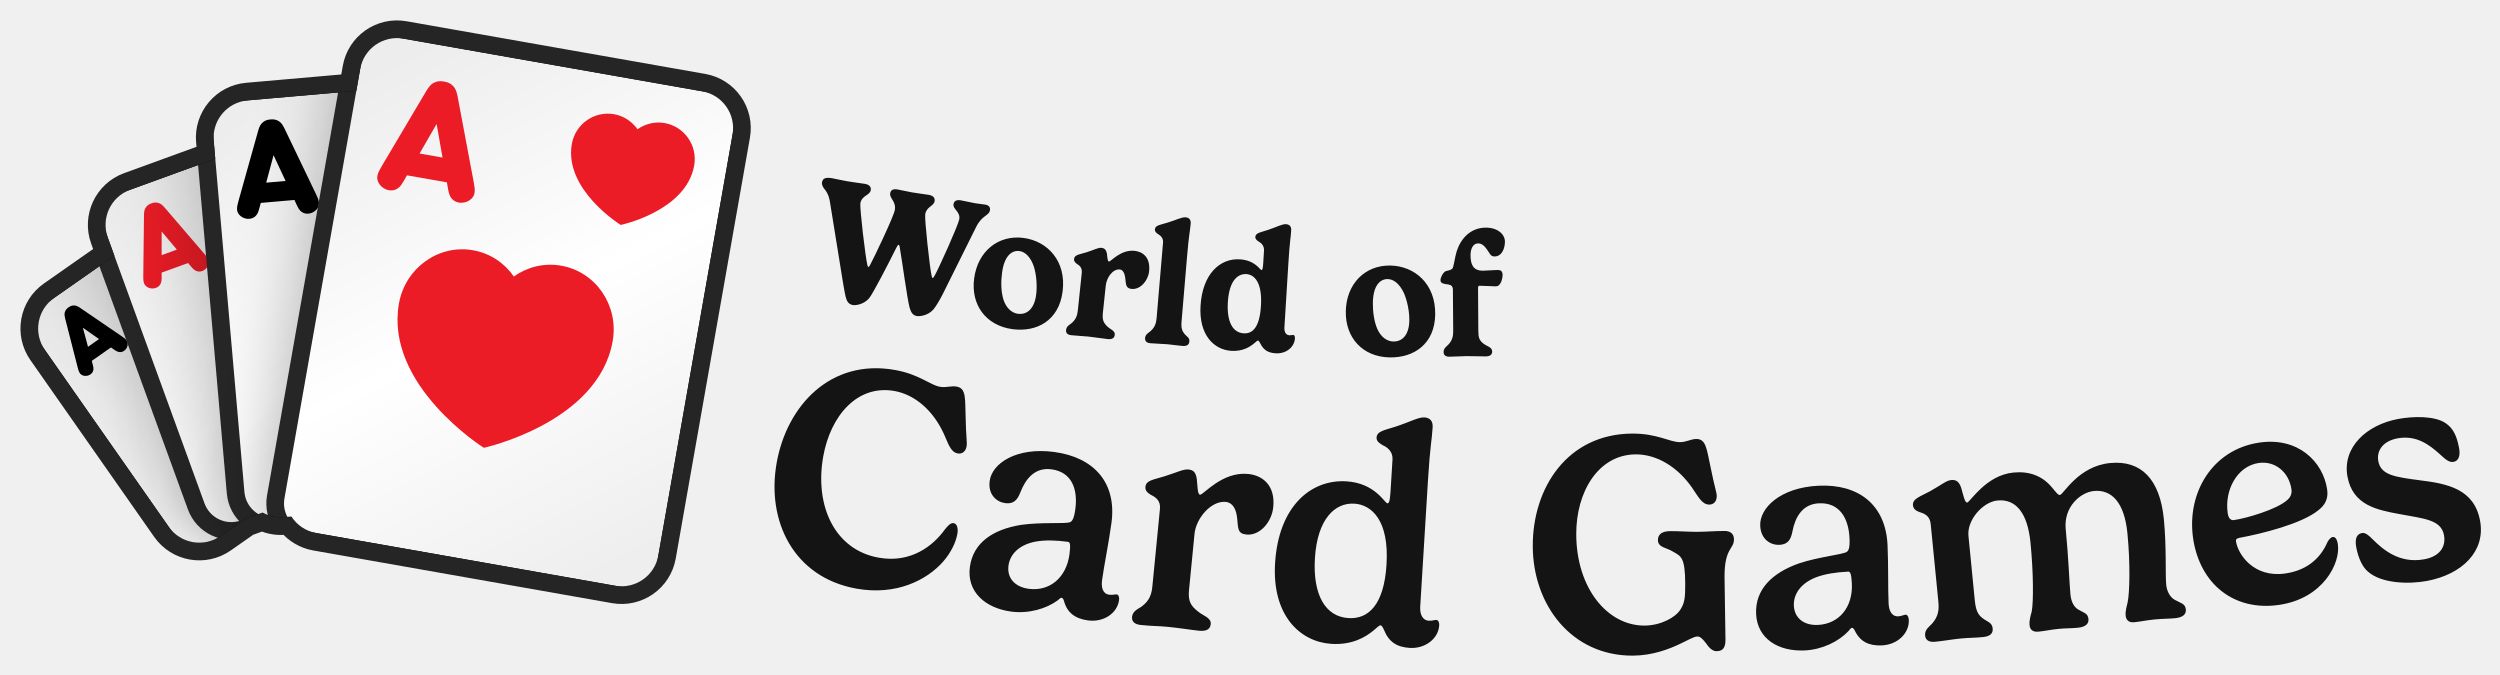
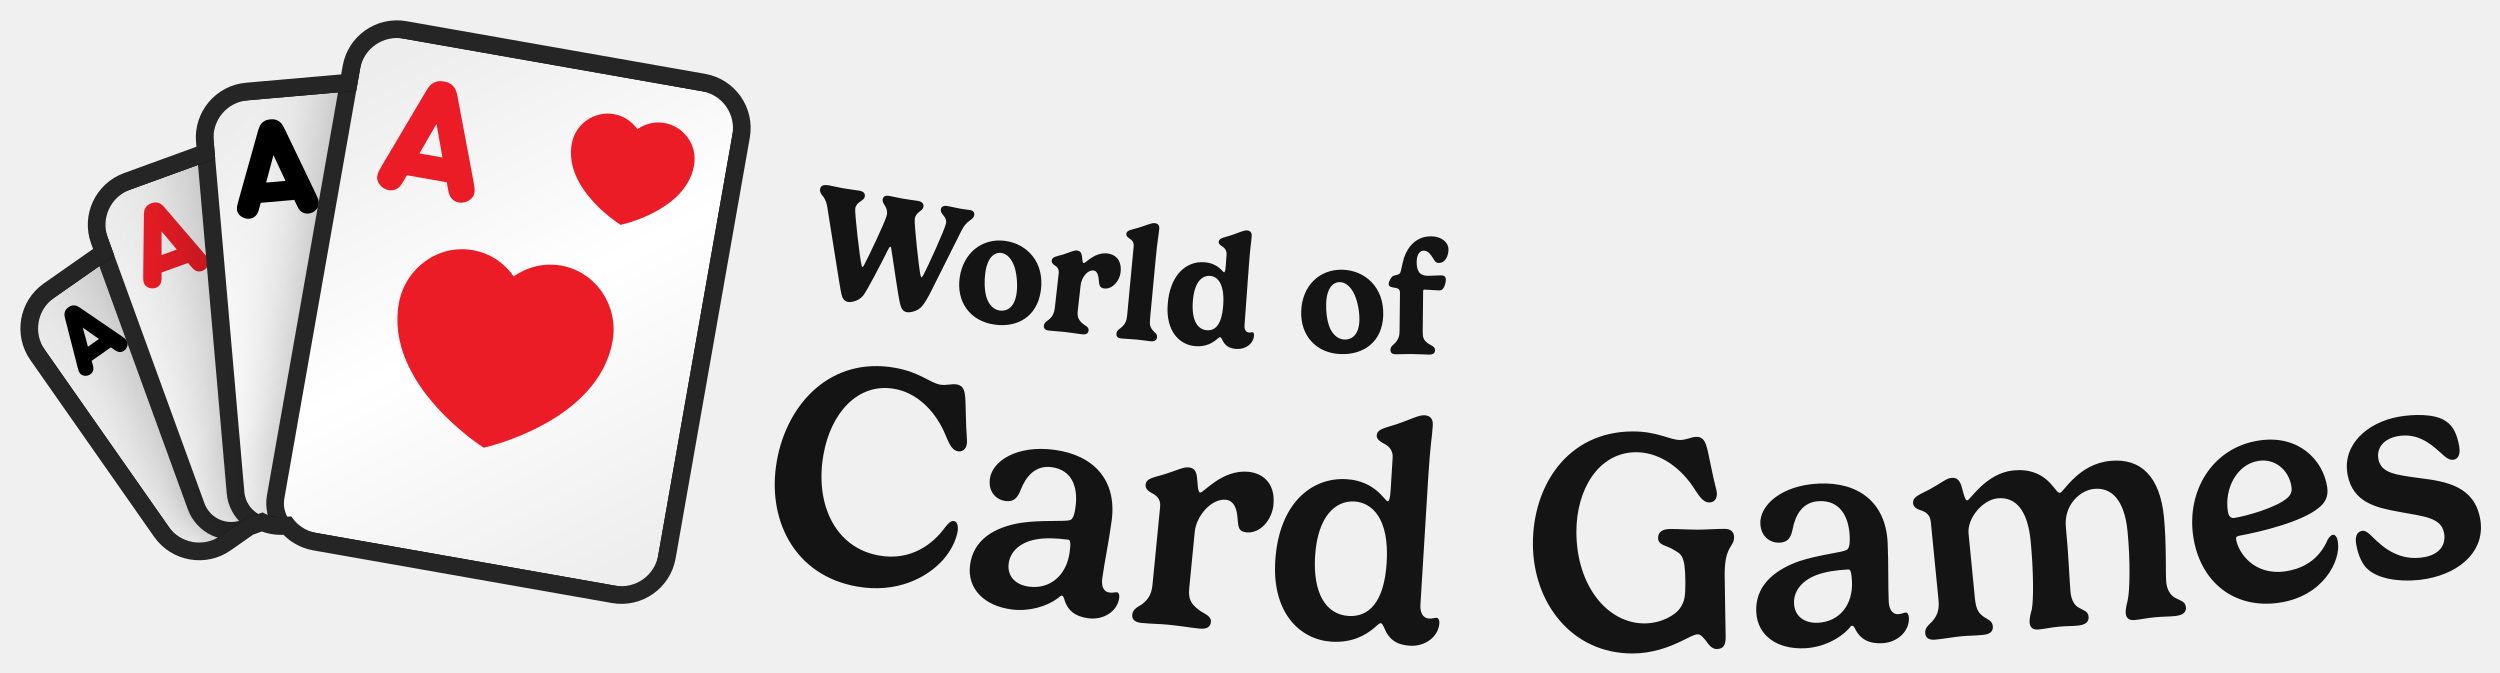
- <svg xmlns="http://www.w3.org/2000/svg" xmlns:xlink="http://www.w3.org/1999/xlink" viewBox="-3.26 -3.26 426.68 115.16" width="426.68" height="115.16">
+ <svg xmlns="http://www.w3.org/2000/svg" xmlns:xlink="http://www.w3.org/1999/xlink" viewBox="-3.25 -3.25 426.72 114.79" width="426.72" height="114.79">
  <defs>
    <rect id="path-1" x="0" y="0" width="5464" height="1280" />
    <rect id="path-3" x="0" y="0" width="1279.966" height="1280" />
    <path d="M654.667,7.381 L1041.451,230.691 C1067.755,245.877 1076.767,279.512 1061.581,305.816 L747.051,850.597 C731.865,876.902 698.23,885.914 671.926,870.727 L285.142,647.418 C271.344,639.451 262.304,626.408 259.019,612.01 L248.673,609.238 C237.588,606.268 228.207,600.115 221.247,592.027 L200.473,592.025 C198.498,592.025 196.547,591.921 194.626,591.718 L151.468,603.281 C122.13,611.142 91.974,593.731 84.112,564.393 L1.886,257.522 C-5.975,228.183 11.436,198.027 40.774,190.166 L145.477,162.11 L145.477,133.795 C145.477,103.422 170.1,78.799 200.473,78.799 L333.867,78.799 L340.716,53.24 C348.577,23.901 378.734,6.491 408.072,14.352 L563.147,55.903 L579.542,27.511 C594.728,1.207 628.363,-7.806 654.667,7.381 Z" id="path-5" />
    <filter x="-59.0%" y="-44.4%" width="218.0%" height="188.8%" filterUnits="objectBoundingBox" id="filter-7">
      <feOffset dx="0" dy="0" in="SourceAlpha" result="shadowOffsetOuter1" />
      <feGaussianBlur stdDeviation="64" in="shadowOffsetOuter1" result="shadowBlurOuter1" />
      <feColorMatrix values="0 0 0 0 0   0 0 0 0 0   0 0 0 0 0  0 0 0 0.32 0" type="matrix" in="shadowBlurOuter1" result="shadowMatrixOuter1" />
      <feMerge>
        <feMergeNode in="shadowMatrixOuter1" />
        <feMergeNode in="SourceGraphic" />
      </feMerge>
    </filter>
    <linearGradient x1="21.639%" y1="0%" x2="78.361%" y2="100%" id="linearGradient-8">
      <stop stop-color="#EDEDED" offset="0%" />
      <stop stop-color="#FFFFFF" offset="50.295%" />
      <stop stop-color="#EEEEEE" offset="100%" />
    </linearGradient>
    <filter x="-49.2%" y="-37.0%" width="198.3%" height="174.0%" filterUnits="objectBoundingBox" id="filter-9">
      <feOffset dx="0" dy="0" in="SourceAlpha" result="shadowOffsetOuter1" />
      <feGaussianBlur stdDeviation="64" in="shadowOffsetOuter1" result="shadowBlurOuter1" />
      <feColorMatrix values="0 0 0 0 0   0 0 0 0 0   0 0 0 0 0  0 0 0 0.32 0" type="matrix" in="shadowBlurOuter1" result="shadowMatrixOuter1" />
      <feMerge>
        <feMergeNode in="shadowMatrixOuter1" />
        <feMergeNode in="SourceGraphic" />
      </feMerge>
    </filter>
    <linearGradient x1="21.639%" y1="0%" x2="78.361%" y2="100%" id="linearGradient-10">
      <stop stop-color="#EDEDED" offset="0%" />
      <stop stop-color="#FFFFFF" offset="50.295%" />
      <stop stop-color="#EEEEEE" offset="100%" />
    </linearGradient>
    <filter x="-41.0%" y="-30.9%" width="181.9%" height="161.7%" filterUnits="objectBoundingBox" id="filter-11">
      <feOffset dx="0" dy="0" in="SourceAlpha" result="shadowOffsetOuter1" />
      <feGaussianBlur stdDeviation="64" in="shadowOffsetOuter1" result="shadowBlurOuter1" />
      <feColorMatrix values="0 0 0 0 0   0 0 0 0 0   0 0 0 0 0  0 0 0 0.32 0" type="matrix" in="shadowBlurOuter1" result="shadowMatrixOuter1" />
      <feMerge>
        <feMergeNode in="shadowMatrixOuter1" />
        <feMergeNode in="SourceGraphic" />
      </feMerge>
    </filter>
    <linearGradient x1="21.639%" y1="0%" x2="78.361%" y2="100%" id="linearGradient-12">
      <stop stop-color="#EDEDED" offset="0%" />
      <stop stop-color="#FFFFFF" offset="50.295%" />
      <stop stop-color="#EEEEEE" offset="100%" />
    </linearGradient>
    <filter x="-34.1%" y="-25.7%" width="168.3%" height="151.4%" filterUnits="objectBoundingBox" id="filter-13">
      <feOffset dx="0" dy="0" in="SourceAlpha" result="shadowOffsetOuter1" />
      <feGaussianBlur stdDeviation="64" in="shadowOffsetOuter1" result="shadowBlurOuter1" />
      <feColorMatrix values="0 0 0 0 0   0 0 0 0 0   0 0 0 0 0  0 0 0 0.32 0" type="matrix" in="shadowBlurOuter1" result="shadowMatrixOuter1" />
      <feMerge>
        <feMergeNode in="shadowMatrixOuter1" />
        <feMergeNode in="SourceGraphic" />
      </feMerge>
    </filter>
    <linearGradient x1="21.639%" y1="0%" x2="78.361%" y2="100%" id="linearGradient-14">
      <stop stop-color="#EDEDED" offset="0%" />
      <stop stop-color="#FFFFFF" offset="50.295%" />
      <stop stop-color="#EEEEEE" offset="100%" />
    </linearGradient>
  </defs>
  <g transform="translate(-11.594,-23.478) scale(0.11594)">
    <mask id="mask-4" fill="white">
      <use xlink:href="#path-3" />
    </mask>
    <g id="Mask" />
    <g id="Group" stroke-width="1" fill-rule="evenodd" mask="url(#mask-4)">
      <g transform="translate(700.504, 678.0126) rotate(-20) translate(-700.504, -678.0126)translate(166.0272, 238.9585)">
        <g transform="translate(-0, -0)">
          <mask id="mask-6" fill="white">
            <use xlink:href="#path-5" />
          </mask>
          <path stroke="#252525" stroke-width="26" d="M661.167,-3.877 L1047.951,219.432 C1080.473,238.209 1091.616,279.794 1072.839,312.316 L758.31,857.097 C739.533,889.619 697.948,900.762 665.426,881.986 L278.642,658.676 C264.448,650.481 253.966,637.684 248.632,622.685 L245.308,621.795 C234.009,618.767 223.884,612.979 215.705,605.026 L200.473,605.025 C198.91,605.025 197.353,604.972 195.803,604.861 L154.833,615.838 C118.559,625.557 81.275,604.031 71.555,567.758 L-10.671,260.886 C-20.39,224.613 1.136,187.328 37.41,177.609 L132.477,152.135 L132.477,133.795 C132.477,96.242 162.92,65.799 200.473,65.799 L323.892,65.799 L328.159,49.875 C337.879,13.602 375.163,-7.925 411.436,1.795 L556.877,40.764 L568.283,21.011 C587.06,-11.511 628.645,-22.654 661.167,-3.877 Z" />
          <g mask="url(#mask-6)">
            <g transform="translate(-12.346, -20.1207)">
              <g id="small_spade_1" filter="url(#filter-7)" transform="translate(210.9129, 389.3938) rotate(-15) translate(-210.9129, -389.3938)translate(49.8576, 175.5497)">
                <rect id="Background" stroke="#252525" stroke-width="26" fill="url(#linearGradient-8)" x="-13" y="-13" width="348.11" height="453.688" rx="54.996" />
                <path d="M243.897,27.593 C243.897,27.593 294.439,46.921 294.501,83.212 C294.501,98.995 281.209,111.813 264.79,111.831 C259.556,111.836 254.629,110.478 250.35,108.157 L256.538,128.766 L231.229,128.766 L237.404,108.197 C233.153,110.517 228.26,111.881 223.047,111.892 C206.62,111.901 193.284,99.118 193.266,83.326 C193.205,47.045 243.897,27.593 243.897,27.593 Z" id="Spade-small" fill="#000000" />
                <path d="M24.778,103.856 L51.007,34.253 C52.733,29.769 54.044,27.838 56.046,26.251 C58.462,24.32 61.015,23.561 64.605,23.561 C68.194,23.561 70.748,24.32 73.164,26.251 C75.165,27.838 76.477,29.769 78.202,34.253 L104.431,103.856 C106.709,109.926 108.228,114.686 103.603,119.308 C101.463,121.446 98.219,122.895 94.906,122.895 C92.214,122.895 89.798,121.998 88.073,120.412 C86.002,118.549 85.105,116.687 83.31,111.72 L81.861,107.719 L47.349,107.719 L45.899,111.72 C44.105,116.687 43.207,118.549 41.137,120.412 C39.411,121.998 36.995,122.895 34.303,122.895 C30.99,122.895 27.746,121.446 25.606,119.308 C20.982,114.686 22.5,109.926 24.778,103.856 Z M74.544,87.576 L64.605,60.259 L54.665,87.576 L74.544,87.576 Z" id="A" fill="#000000" />
              </g>
              <g id="small_diamond_1" filter="url(#filter-9)" transform="translate(351.0898, 355.5329) rotate(-360) translate(-351.0898, -355.5329)translate(157.8235, 98.9199)">
                <rect id="Background" stroke="#252525" stroke-width="26" fill="url(#linearGradient-10)" x="-13" y="-13" width="412.533" height="539.226" rx="54.996" />
                <polygon id="Diamond-small" fill="#EB1B28" points="300.954 22.074 353.401 93.826 300.954 165.557 248.485 93.826" />
                <path d="M29.802,125.878 L61.277,42.355 C63.348,36.974 64.921,34.657 67.323,32.753 C70.222,30.435 73.287,29.524 77.594,29.524 C81.901,29.524 84.966,30.435 87.865,32.753 C90.267,34.657 91.841,36.974 93.911,42.355 L125.386,125.878 C128.119,133.163 129.942,138.875 124.392,144.421 C121.824,146.987 117.932,148.725 113.956,148.725 C110.725,148.725 107.826,147.649 105.756,145.745 C103.271,143.51 102.194,141.275 100.041,135.315 L98.301,130.514 L56.887,130.514 L55.148,135.315 C52.994,141.275 51.917,143.51 49.432,145.745 C47.362,147.649 44.463,148.725 41.232,148.725 C37.257,148.725 33.364,146.987 30.796,144.421 C25.247,138.875 27.069,133.163 29.802,125.878 Z M89.521,106.343 L77.594,73.562 L65.667,106.343 L89.521,106.343 Z" id="A" fill="#EB1B28" />
              </g>
              <g id="small_clover_1" filter="url(#filter-11)" transform="translate(511.6136, 377.7066) rotate(-345) translate(-511.6136, -377.7066)translate(279.6941, 69.771)">
                <rect id="Background" stroke="#252525" stroke-width="26" fill="url(#linearGradient-12)" x="-13" y="-13" width="489.839" height="641.871" rx="54.996" />
                <path d="M347.866,39.734 C367.599,39.734 383.595,55.536 383.595,75.06 C383.595,84.425 379.905,92.946 373.883,99.274 C378.307,97.333 383.203,96.253 388.353,96.253 C408.072,96.253 424.081,112.082 424.081,131.58 C424.081,151.104 408.072,166.919 388.353,166.919 C372.39,166.919 358.858,156.556 354.282,142.251 C354.334,142.684 354.408,143.092 354.506,143.474 C358.945,160.826 367.798,185.424 367.798,185.424 L328,185.424 C328,185.424 336.827,160.734 341.253,143.474 C341.354,143.079 341.428,142.656 341.479,142.206 C336.916,156.534 323.372,166.919 307.393,166.919 C287.646,166.919 271.677,151.104 271.677,131.58 C271.677,112.082 287.646,96.253 307.393,96.253 C312.539,96.253 317.432,97.331 321.855,99.271 C315.837,92.944 312.15,84.424 312.15,75.06 C312.15,55.536 328.133,39.734 347.866,39.734 Z" id="Clover-small" fill="#000000" />
                <path d="M28.576,146.475 L66.345,46.247 C68.83,39.79 70.719,37.009 73.601,34.724 C77.08,31.943 80.758,30.85 85.926,30.85 C91.095,30.85 94.772,31.943 98.251,34.724 C101.133,37.009 103.022,39.79 105.507,46.247 L143.276,146.475 C146.556,155.216 148.743,162.07 142.084,168.726 C139.003,171.805 134.331,173.891 129.56,173.891 C125.684,173.891 122.205,172.6 119.72,170.315 C116.738,167.633 115.446,164.951 112.862,157.799 L110.775,152.038 L61.078,152.038 L58.99,157.799 C56.406,164.951 55.114,167.633 52.132,170.315 C49.647,172.6 46.168,173.891 42.292,173.891 C37.521,173.891 32.85,171.805 29.768,168.726 C23.109,162.07 25.296,155.216 28.576,146.475 Z M100.239,123.032 L85.926,83.696 L71.613,123.032 L100.239,123.032 Z" id="A" fill="#000000" />
              </g>
              <g id="small_heart_1" filter="url(#filter-13)" transform="translate(675.6425, 459.1748) rotate(-330) translate(-675.6425, -459.1748)translate(397.3371, 89.6494)">
                <rect id="Background" stroke="#252525" stroke-width="26" fill="url(#linearGradient-14)" x="-13" y="-13" width="582.611" height="765.051" rx="54.996" />
                <path d="M341.635,288.824 C315.976,288.845 292.736,299.456 275.815,316.611 C258.851,299.507 235.579,288.948 209.909,288.989 C158.08,289.041 116.117,332.207 116.16,385.365 C116.309,507.485 276.113,572.616 276.113,572.616 C276.113,572.616 435.789,507.092 435.619,384.932 C435.544,331.774 393.497,288.752 341.635,288.824" id="Heart-big" fill="#EB1B28" />
                <path d="M417.458,71.521 C407.751,61.933 394.392,55.711 379.689,55.711 C350.027,55.745 325.983,79.908 326.015,109.677 C326.095,178.084 417.593,214.563 417.593,214.563 C417.593,214.563 508.981,177.883 508.901,109.459 C508.854,79.674 484.777,55.594 455.084,55.627 C440.412,55.627 427.165,61.899 417.458,71.521 Z" id="Heart-small" fill="#EB1B28" />
                <path d="M56.059,190.564 L101.383,70.289 C104.365,62.541 106.631,59.203 110.09,56.462 C114.264,53.124 118.677,51.813 124.88,51.813 C131.082,51.813 135.495,53.124 139.67,56.462 C143.129,59.203 145.395,62.541 148.377,70.289 L193.701,190.564 C197.637,201.054 200.261,209.278 192.269,217.265 C188.572,220.96 182.966,223.464 177.241,223.464 C172.589,223.464 168.415,221.914 165.433,219.172 C161.855,215.954 160.304,212.735 157.203,204.153 L154.698,197.239 L95.061,197.239 L92.556,204.153 C89.455,212.735 87.905,215.954 84.327,219.172 C81.345,221.914 77.17,223.464 72.518,223.464 C66.793,223.464 61.187,220.96 57.49,217.265 C49.499,209.278 52.123,201.054 56.059,190.564 Z M142.055,162.432 L124.88,115.228 L107.704,162.432 L142.055,162.432 Z" id="A" fill="#EB1B28" />
              </g>
            </g>
          </g>
        </g>
      </g>
    </g>
  </g>
-   <path fill="#141414" d="M149.67 39.12C149.85 38.73 150.01 38.5 150.12 38.52C150.19 38.53 150.27 38.67 150.3 38.94C150.7 41.2 151.59 47.84 151.98 49.23C152.21 50.04 152.51 50.56 153.23 50.68C153.67 50.76 155.11 50.63 156.05 49.55C156.54 48.97 157.29 47.67 157.83 46.56L163.31 35.54C164.34 33.41 165.53 33.62 165.7 32.62C165.78 32.12 165.51 31.77 164.94 31.67C164.36 31.57 163.77 31.53 163.19 31.43C162.54 31.32 161.3 31.03 160.73 30.93C159.89 30.79 159.56 31.11 159.48 31.58C159.33 32.47 160.68 32.84 160.46 34.16C160.28 35.19 156.99 42.48 156.28 43.74C156.11 44.03 155.99 44.2 155.91 44.19C155.85 44.18 155.8 44.05 155.74 43.8C155.43 42.51 154.51 34.1 154.65 33.31C154.87 31.99 156.1 31.95 156.25 31.08C156.35 30.48 155.97 30.12 155.23 29.99C154.47 29.86 153.55 29.78 152.38 29.57C151.73 29.46 150.49 29.17 149.9 29.07C149.08 28.93 148.75 29.25 148.67 29.72C148.52 30.62 149.72 31.08 149.46 32.59C149.27 33.7 145.88 40.79 145.27 41.91C145.17 42.1 145.03 42.32 144.94 42.31C144.88 42.3 144.82 42.15 144.78 41.99C144.44 40.65 143.45 32.19 143.58 31.43C143.82 30.08 145.2 30.1 145.35 29.21C145.45 28.67 145.14 28.25 144.36 28.12C143.59 27.99 142.52 27.88 141.31 27.67C140.07 27.46 139.47 27.28 138.77 27.16C137.71 26.98 137.16 27.12 137.03 27.87C136.95 28.34 137.28 28.8 137.53 29.1C138.1 29.82 138.29 30.55 138.39 31.21L140.64 45.13C140.8 46.13 141.03 47.23 141.06 47.35C141.25 48.16 141.58 48.68 142.3 48.8C142.73 48.88 144.12 48.74 145.06 47.66C145.7 46.92 148.37 41.73 149.67 39.12ZM170.74 39.59C171.74 39.73 172.65 40.63 173.2 42.26C173.63 43.65 173.78 45.56 173.58 47.06C173.24 49.66 171.84 50.47 170.49 50.3C169.44 50.16 168.48 49.35 168 47.88C167.56 46.46 167.57 44.68 167.76 43.31C168.14 40.37 169.45 39.42 170.74 39.59ZM163 44.26C162.41 48.7 164.94 52.3 169.55 52.92C173.69 53.46 177.44 51.47 178.09 46.54C178.79 41.31 175.52 37.89 171.44 37.35C167.15 36.78 163.62 39.59 163 44.26ZM187.86 42.73C188.38 42.79 188.71 43.35 188.8 44.3C188.92 45.34 188.9 45.95 189.87 46.05C191.33 46.21 192.69 44.68 192.86 43.05C193.11 40.7 191.82 39.7 190.38 39.55C188 39.3 186.34 41.41 186.01 41.37C185.76 41.35 185.74 40.73 185.68 40.14C185.55 39.37 185.27 39.1 184.72 39.04C184.2 38.99 183.77 39.27 182.24 39.78C181.06 40.15 180.13 40.19 180.05 40.94C180.01 41.34 180.26 41.56 180.55 41.79C180.97 42.03 181.46 42.44 181.37 43.29L180.7 49.68C180.62 50.43 180.45 51.19 179.65 51.88C179.34 52.14 178.76 52.4 178.69 53.04C178.64 53.48 178.84 53.88 179.57 53.95C180.82 54.08 181.45 54.08 182.46 54.18C183.92 54.34 184.92 54.52 185.77 54.61C186.65 54.7 186.95 54.37 187 53.87C187.07 53.19 186.25 52.95 185.8 52.53C185.04 51.82 184.85 51.31 184.97 50.14L185.46 45.5C185.61 44.07 186.68 42.61 187.86 42.73ZM199.96 34.89C200.01 34.21 199.67 33.88 199.09 33.83C198.44 33.77 197.52 34.28 196.02 34.73C194.84 35.11 193.91 35.16 193.85 35.87C193.81 36.27 194.09 36.49 194.39 36.7C194.81 36.94 195.3 37.37 195.24 38.11L194.14 51.02C194.07 51.78 193.92 52.54 193.11 53.25C192.82 53.51 192.23 53.78 192.17 54.42C192.14 54.87 192.34 55.26 193.07 55.32C194.13 55.41 194.98 55.41 195.96 55.49C196.73 55.56 197.75 55.72 198.52 55.78C199.38 55.86 199.69 55.52 199.73 55.02C199.79 54.35 199.29 54.21 198.9 53.73C198.5 53.23 198.3 52.77 198.4 51.6L199.34 40.49C199.67 36.62 199.82 36.46 199.96 34.89ZM209 53.63C207.16 53.52 206.09 51.71 206.3 48.3C206.52 44.74 207.91 43.43 209.47 43.52C210.82 43.61 212.2 44.93 211.95 48.92C211.73 52.64 210.5 53.73 209 53.63ZM214.49 57.04C216.2 57.14 217.65 56.04 217.75 54.48C217.77 54.14 217.63 53.91 217.47 53.9C217.26 53.89 217.09 53.98 216.78 53.96C216.13 53.92 215.92 53.26 215.95 52.68L216.63 41.65C216.87 37.78 217.01 37.61 217.11 36.04C217.15 35.36 216.8 35.04 216.22 35C215.57 34.96 214.63 35.49 213.15 35.98C211.97 36.38 211.04 36.46 210.99 37.17C210.97 37.57 211.28 37.78 211.58 37.98C212.02 38.21 212.52 38.71 212.47 39.51L212.34 41.64C212.28 42.64 212.18 42.84 212.03 42.83C211.79 42.82 210.97 41.16 208.35 41C204.95 40.79 201.97 43.51 201.64 48.91C201.33 53.89 203.91 56.43 206.89 56.62C208.82 56.74 210.05 55.95 210.74 55.38C211.1 55.09 211.31 54.86 211.44 54.87C211.62 54.88 211.69 55.13 211.84 55.36C212.4 56.49 213.16 56.96 214.49 57.04ZM233.59 44.37C234.6 44.39 235.61 45.18 236.34 46.74C236.93 48.07 237.3 49.95 237.27 51.46C237.22 54.08 235.93 55.05 234.56 55.03C233.5 55.01 232.46 54.32 231.82 52.91C231.22 51.55 231.03 49.78 231.05 48.4C231.1 45.44 232.3 44.35 233.59 44.37ZM226.43 49.89C226.35 54.36 229.28 57.66 233.93 57.74C238.11 57.81 241.6 55.41 241.69 50.43C241.78 45.15 238.15 42.13 234.03 42.06C229.71 41.98 226.51 45.18 226.43 49.89ZM249 45.89C249 45.56 249.13 45.51 249.22 45.51C249.73 45.51 251.63 45.61 251.99 45.61C252.27 45.61 252.46 45.52 252.58 45.4C253 45 253.2 44.15 253.19 43.66C253.19 42.97 252.8 42.81 252.33 42.82C251.94 42.82 250.39 42.93 249.86 42.94C248.17 42.95 247.73 41.91 247.72 40.31C247.71 39.22 248.15 38.28 248.99 38.28C249.84 38.27 250.29 38.99 250.76 39.66C251.03 40.09 251.21 40.52 251.82 40.51C253.11 40.51 253.59 39.06 253.59 37.96C253.58 36.76 252.39 35.58 250.31 35.59C247.67 35.61 246.05 37.49 245.36 39.62C245.01 40.74 244.86 42.33 244.61 42.59C244.23 42.95 243.65 42.89 243.31 43.12C243 43.36 242.58 44.1 242.59 44.56C242.59 45.11 243.11 45.18 243.96 45.3C244.44 45.38 244.71 45.62 244.71 46.23L244.76 53.24C244.76 54 244.67 54.77 243.94 55.55C243.66 55.84 243.12 56.17 243.12 56.81C243.12 57.25 243.36 57.62 244.09 57.62C245.15 57.61 246.02 57.53 246.99 57.52C248.48 57.51 249.41 57.58 250.26 57.57C251.14 57.57 251.42 57.21 251.41 56.7C251.41 56.02 250.54 55.83 250.05 55.48C249.21 54.86 249.06 54.4 249.05 53.23Z" />
-   <path fill="#141414" d="M129.29 75.76C127.53 85.66 132.18 95.3 142.95 97.21C149.72 98.41 154.91 95.75 157.7 92.6C159.06 91.04 159.88 89.3 160.14 87.83C160.27 87.1 160.17 86.14 159.51 86.03C158.99 85.93 158.49 86.49 158 87.11C156 89.9 152.2 92.9 146.72 91.92C139.24 90.6 135.74 83.13 137.24 74.66C138.48 67.68 143.07 62.35 149.39 63.47C152.95 64.1 156.02 66.86 157.81 70.74C158.57 72.38 158.94 73.9 160.2 74.13C160.88 74.25 161.54 73.88 161.71 72.91C161.83 72.23 161.61 71.33 161.55 68.03C161.43 64.77 161.68 63.01 160.01 62.72C159.1 62.55 158.25 62.94 157.15 62.75C155.45 62.45 153.62 60.61 149.46 59.88C138.49 57.93 131.02 65.98 129.29 75.76ZM179.27 91.34C178.73 95.36 175.87 97.71 172.3 97.23C170.03 96.93 168.57 95.45 168.86 93.27C169.11 91.4 170.59 89.72 173.51 89.17C175.07 88.9 176.86 88.92 179.04 89.22C179.38 89.26 179.48 89.76 179.27 91.34ZM171.02 86.32C166.18 87.1 162.82 89.38 162.27 93.51C161.71 97.72 164.87 100.52 169.31 101.12C172.31 101.52 175.32 100.63 177.25 99.21C177.49 99.02 177.74 98.74 177.93 98.76C178.11 98.79 178.24 99.02 178.32 99.27C178.85 101.29 180.21 102.33 182.45 102.63C185.08 102.98 187.43 101.42 187.73 99.16C187.81 98.55 187.59 98.23 187.37 98.2C186.98 98.15 186.69 98.32 186.06 98.24C184.9 98.09 184.68 96.93 184.83 95.77C185.15 93.38 185.98 89.37 186.44 85.95C187.35 79.13 183.46 74.79 176.67 73.88C170.23 73.02 166.05 75.81 165.65 78.83C165.34 81.15 166.83 82.42 168.3 82.61C169.75 82.81 170.39 82.04 170.88 80.79C171.78 78.45 173.38 76.46 176.2 76.84C179.67 77.3 180.72 80.23 180.27 83.62C180.05 85.28 179.73 85.67 179.41 85.84C178.72 86.2 174.57 85.81 171.02 86.32ZM205.95 82.4C207.08 82.51 207.73 83.56 207.89 85.21C208.07 86.88 207.92 87.82 209.46 87.97C211.75 88.2 213.8 85.86 214.05 83.28C214.42 79.52 212.18 77.87 209.77 77.63C205.31 77.19 202.12 81.23 201.56 81.17C201.11 81.13 201.14 79.77 201 78.51C200.84 77.34 200.4 76.95 199.58 76.87C198.71 76.79 197.81 77.29 195.52 78.02C193.73 78.6 192.34 78.67 192.23 79.83C192.16 80.47 192.61 80.86 193.13 81.18C194.03 81.61 194.85 82.22 194.71 83.6L193.42 96.78C193.29 98.13 192.97 99.24 191.56 100.28C191.02 100.65 190.05 101.01 189.95 102.01C189.89 102.67 190.2 103.29 191.47 103.41C193.66 103.63 194.36 103.56 196 103.72C198.24 103.94 200 104.25 201.4 104.39C202.82 104.52 203.3 104.01 203.38 103.25C203.48 102.16 202.05 101.81 201.29 101.17C199.92 100.13 199.5 99.29 199.67 97.47L200.61 87.85C200.88 85.19 203.44 82.16 205.95 82.4ZM226.89 102.23C222.92 101.99 220.78 98.24 221.16 92.02C221.57 85.32 224.57 82.49 227.9 82.7C230.79 82.88 233.85 85.48 233.38 93.09C232.95 100.05 230.23 102.44 226.89 102.23ZM237.35 107.32C239.97 107.48 242.23 105.75 242.37 103.48C242.41 102.87 242.13 102.56 241.92 102.54C241.52 102.52 241.27 102.72 240.61 102.68C239.45 102.61 239.06 101.46 239.13 100.3L240.45 78.79C240.83 72.59 241.12 71.92 241.25 69.69C241.32 68.58 240.79 68.04 239.84 67.98C238.81 67.92 237.43 68.74 234.88 69.57C233.11 70.15 231.75 70.3 231.68 71.42C231.64 72.05 232.2 72.41 232.74 72.73C233.65 73.13 234.48 73.9 234.4 75.17L234.06 80.68C233.96 82.33 233.78 82.66 233.52 82.64C233.07 82.62 231.44 79.19 226.54 78.89C220.42 78.52 214.95 83.21 214.36 92.85C213.81 101.75 218.61 106.3 223.99 106.63C227.57 106.85 229.86 105.42 231.12 104.38C231.76 103.86 232.11 103.46 232.35 103.47C232.61 103.49 232.75 103.84 232.94 104.23C233.79 106.35 235.18 107.18 237.35 107.32ZM275.37 108.64C278.77 108.63 281.6 107.53 283.54 106.6C284.86 105.99 285.82 105.37 286.48 105.37C286.99 105.37 287.47 105.98 287.94 106.56C288.53 107.46 289.12 107.88 289.7 107.88C290.92 107.88 291.24 107.11 291.23 105.86C291.23 104.24 291.08 97.87 291.07 95.17C291.06 90.2 292.68 90.54 292.68 88.77C292.67 87.94 292.17 87.36 291.08 87.36C289.25 87.37 288 87.5 286.33 87.51C285.11 87.51 283.2 87.38 281.82 87.39C280.38 87.39 279.7 87.95 279.7 88.91C279.7 90.21 281.21 90.2 282.22 90.86C283.58 91.66 284.35 91.71 284.36 96.38C284.37 98.77 284.26 99.64 283.55 100.76C282.7 102.14 280.16 103.5 277.4 103.51C271.14 103.53 265.79 97.2 265.76 87.91C265.74 80.69 269.52 74.31 275.94 74.29C279.55 74.28 283.06 76.45 285.51 79.95C286.55 81.43 287.19 82.86 288.47 82.86C289.16 82.86 289.74 82.38 289.74 81.4C289.73 80.71 289.36 79.86 288.72 76.62C288.02 73.44 287.96 71.66 286.26 71.66C285.33 71.67 284.56 72.2 283.45 72.2C281.72 72.21 279.6 70.73 275.38 70.74C264.23 70.77 258.31 80.02 258.34 89.94C258.36 100 264.97 108.66 275.37 108.64ZM312.8 96.35C312.99 100.4 310.6 103.23 306.99 103.4C304.71 103.5 303.01 102.31 302.9 100.11C302.82 98.23 303.97 96.31 306.74 95.25C308.23 94.7 310 94.41 312.2 94.3C312.54 94.29 312.72 94.76 312.8 96.35ZM303.79 92.89C299.16 94.52 296.27 97.37 296.46 101.53C296.66 105.77 300.27 107.96 304.75 107.75C307.78 107.61 310.58 106.2 312.22 104.45C312.42 104.23 312.62 103.9 312.81 103.89C312.99 103.88 313.16 104.09 313.28 104.32C314.17 106.22 315.69 107 317.94 106.89C320.6 106.77 322.63 104.81 322.52 102.53C322.49 101.92 322.21 101.64 322 101.65C321.6 101.67 321.35 101.9 320.71 101.93C319.55 101.98 319.12 100.88 319.07 99.72C318.95 97.31 319.05 93.21 318.89 89.76C318.57 82.9 313.96 79.31 307.12 79.64C300.62 79.94 297.02 83.43 297.16 86.48C297.27 88.82 298.96 89.8 300.45 89.73C301.91 89.66 302.4 88.79 302.65 87.47C303.12 85.01 304.35 82.77 307.18 82.64C310.68 82.47 312.24 85.16 312.4 88.58C312.48 90.25 312.24 90.69 311.96 90.91C311.34 91.39 307.19 91.75 303.79 92.89ZM348.31 81.22C347.96 81.25 347.68 80.78 347.04 80.04C345.34 77.91 343.02 77.13 340.38 77.39C335.65 77.85 332.99 82.46 332.48 82.51C332.06 82.55 331.82 81.21 331.46 80C331.09 78.89 330.55 78.59 329.76 78.67C328.89 78.76 328.26 79.4 326.16 80.57C324.52 81.48 323.11 81.83 323.23 82.99C323.29 83.68 323.88 83.97 324.41 84.16C325.29 84.42 326.13 84.84 326.26 86.21L327.56 99.39C327.69 100.74 327.62 101.89 326.49 103.18C326.06 103.65 325.2 104.19 325.3 105.19C325.36 105.85 325.79 106.39 327.01 106.27C328.64 106.11 329.93 105.85 331.43 105.71C332.73 105.58 333.79 105.61 335.17 105.47C336.54 105.34 336.91 104.74 336.83 103.98C336.73 102.95 335.9 102.87 335.12 102.25C334.31 101.64 333.95 100.93 333.77 99.1L332.7 88.19C332.43 85.53 335.12 82.41 337.65 82.16C340.72 81.86 342.78 84.16 343.29 89.37C343.8 94.54 343.81 99.53 343.49 101.14C343.35 101.66 343.05 102.59 343.13 103.44C343.19 104.1 343.59 104.64 344.6 104.55C345.92 104.42 346.49 104.23 348.1 104.07C349.44 103.94 350.17 104 351.36 103.88C352.76 103.74 353.26 103.16 353.18 102.37C353.09 101.37 352.31 101.31 351.37 100.73C350.54 100.2 350.2 99.17 350.1 98.14C349.93 96.4 349.78 91.9 349.3 87.04C348.93 83.27 351.78 80.77 354.11 80.54C357.17 80.24 359.32 82.54 359.83 87.74C360.34 92.92 360.21 97.92 359.87 99.53C359.76 100.04 359.45 100.98 359.53 101.83C359.6 102.49 360 103.03 360.97 102.94C362.32 102.8 362.89 102.62 364.5 102.46C365.82 102.33 366.81 102.36 367.97 102.25C369.37 102.11 369.88 101.53 369.8 100.74C369.7 99.73 368.89 99.68 367.9 99.11C367.03 98.61 366.55 97.56 366.45 96.53C366.28 94.79 366.52 90.2 366.05 85.34C365.38 78.56 362.2 75.24 356.86 75.77C351.42 76.3 348.91 81.16 348.31 81.22ZM387.82 80.21C387.93 80.95 387.72 81.51 387.18 82.02C385.36 83.72 380.03 85.21 378.04 85.5C377.41 85.6 377.07 85.14 376.95 84.33C376.37 80.44 378.52 76.31 382.22 75.76C384.98 75.35 387.38 77.27 387.82 80.21ZM392.46 83.79C393.52 82.96 394.16 81.9 393.92 80.27C393.21 75.52 388.96 71.29 382.32 72.28C374.26 73.48 369.9 80.95 371.05 88.67C372.2 96.38 378 101.13 385.77 99.97C393.25 98.86 396.22 92.83 395.75 89.66C395.61 88.71 395.28 88.33 394.86 88.39C394.55 88.44 394.23 88.81 393.99 89.22C392.94 91.68 390.84 94.01 386.83 94.61C381.39 95.42 378.7 91.36 378.36 89.13C378.31 88.77 378.48 88.63 378.97 88.53C382.76 87.83 389.62 86.14 392.46 83.79ZM406.02 68.25C400.72 69.23 396.46 73.04 397.39 78.1C398.29 82.95 402.4 83.76 406.12 84.45C410.35 85.26 413.36 85.38 413.86 88.07C414.24 90.13 413.05 91.72 410.52 92.19C406.21 92.99 403.4 90.48 401.68 88.78C401.02 88.09 400.41 87.61 399.87 87.71C398.95 87.88 398.62 88.69 398.89 90.16C399.24 92.03 399.97 93.52 400.83 94.25C403.11 96.34 407.8 96.47 410.91 95.9C416.96 94.78 420.98 90.83 420.02 85.63C419.02 80.18 414.45 79.29 409.73 78.71C405.6 78.15 403.1 77.88 402.65 75.45C402.32 73.65 403.45 72.01 405.95 71.55C409.21 70.95 411.47 72.77 412.98 74.11C413.92 74.94 414.63 75.72 415.49 75.57C416.3 75.42 416.69 74.62 416.44 73.23C416.06 71.2 415.47 69.9 414.23 69.02C412.36 67.67 408.57 67.77 406.02 68.25Z" />
+   <path fill="#141414" d="M148.3 39.42C148.47 39.06 148.62 38.85 148.72 38.86C148.78 38.88 148.86 39 148.88 39.25C149.24 41.33 150.05 47.43 150.41 48.71C150.61 49.45 150.89 49.93 151.55 50.04C151.95 50.11 153.27 50 154.14 49.01C154.59 48.48 155.29 47.29 155.78 46.26L160.84 36.16C161.79 34.2 162.88 34.39 163.04 33.48C163.12 33.02 162.87 32.7 162.35 32.61C161.81 32.51 161.28 32.48 160.74 32.38C160.15 32.28 159 32.01 158.48 31.92C157.71 31.79 157.41 32.08 157.34 32.51C157.19 33.33 158.44 33.67 158.22 34.88C158.06 35.82 155.02 42.51 154.36 43.67C154.21 43.94 154.1 44.1 154.03 44.09C153.97 44.08 153.93 43.96 153.87 43.73C153.59 42.54 152.76 34.82 152.89 34.09C153.1 32.88 154.23 32.84 154.37 32.05C154.46 31.5 154.11 31.16 153.43 31.04C152.74 30.92 151.89 30.84 150.81 30.65C150.22 30.55 149.08 30.28 148.54 30.19C147.79 30.05 147.48 30.35 147.41 30.78C147.27 31.6 148.37 32.03 148.13 33.41C147.95 34.43 144.82 40.94 144.25 41.97C144.17 42.15 144.03 42.34 143.95 42.33C143.9 42.32 143.84 42.19 143.81 42.04C143.5 40.81 142.61 33.03 142.73 32.33C142.95 31.1 144.22 31.12 144.36 30.3C144.45 29.8 144.17 29.42 143.45 29.3C142.74 29.17 141.76 29.07 140.64 28.88C139.52 28.68 138.96 28.52 138.32 28.4C137.35 28.23 136.84 28.37 136.72 29.05C136.64 29.48 136.94 29.91 137.17 30.19C137.7 30.84 137.87 31.51 137.96 32.12L140 44.91C140.14 45.84 140.35 46.84 140.37 46.96C140.55 47.7 140.85 48.18 141.51 48.29C141.9 48.36 143.19 48.24 144.05 47.25C144.64 46.57 147.11 41.81 148.3 39.42ZM167.69 39.93C168.61 40.06 169.44 40.89 169.94 42.39C170.33 43.67 170.46 45.43 170.27 46.81C169.94 49.19 168.65 49.93 167.41 49.76C166.45 49.63 165.57 48.88 165.14 47.53C164.74 46.22 164.76 44.58 164.93 43.32C165.3 40.63 166.51 39.77 167.69 39.93ZM160.55 44.18C159.99 48.25 162.3 51.58 166.54 52.16C170.34 52.69 173.78 50.87 174.41 46.34C175.07 41.54 172.09 38.39 168.35 37.87C164.41 37.33 161.15 39.89 160.55 44.18ZM183.42 42.92C183.9 42.98 184.2 43.49 184.28 44.37C184.38 45.32 184.35 45.89 185.25 45.99C186.59 46.14 187.85 44.74 188.02 43.25C188.26 41.09 187.09 40.16 185.76 40.01C183.57 39.77 182.04 41.69 181.74 41.66C181.51 41.63 181.49 41.07 181.44 40.53C181.33 39.81 181.07 39.57 180.57 39.51C180.09 39.45 179.69 39.71 178.28 40.17C177.2 40.5 176.34 40.53 176.26 41.22C176.22 41.59 176.45 41.79 176.71 42C177.1 42.22 177.55 42.6 177.46 43.39L176.8 49.25C176.72 49.94 176.56 50.64 175.82 51.27C175.53 51.5 175 51.74 174.93 52.32C174.88 52.73 175.06 53.09 175.73 53.17C176.88 53.3 177.46 53.3 178.38 53.4C179.72 53.55 180.64 53.72 181.43 53.81C182.23 53.9 182.51 53.6 182.56 53.14C182.63 52.52 181.87 52.3 181.46 51.91C180.77 51.25 180.6 50.78 180.72 49.71L181.2 45.45C181.35 44.13 182.34 42.8 183.42 42.92ZM194.62 35.81C194.68 35.19 194.37 34.89 193.84 34.84C193.24 34.78 192.39 35.23 191 35.64C189.92 35.97 189.06 36.02 189 36.67C188.97 37.03 189.22 37.24 189.49 37.43C189.88 37.66 190.32 38.05 190.26 38.73L189.14 50.59C189.07 51.28 188.92 51.98 188.18 52.62C187.91 52.86 187.36 53.11 187.31 53.69C187.27 54.1 187.45 54.46 188.12 54.52C189.1 54.62 189.88 54.62 190.78 54.71C191.48 54.77 192.41 54.93 193.12 55C193.91 55.07 194.2 54.77 194.24 54.31C194.3 53.7 193.85 53.56 193.49 53.11C193.12 52.65 192.94 52.22 193.05 51.15L194.01 40.95C194.35 37.41 194.48 37.26 194.62 35.81ZM202.77 53.12C201.08 53 200.12 51.33 200.35 48.2C200.59 44.93 201.88 43.74 203.31 43.84C204.55 43.93 205.8 45.16 205.54 48.82C205.29 52.24 204.15 53.22 202.77 53.12ZM207.78 56.31C209.35 56.42 210.7 55.43 210.8 54C210.82 53.68 210.7 53.47 210.55 53.46C210.36 53.44 210.2 53.53 209.92 53.51C209.32 53.46 209.13 52.85 209.17 52.32L209.91 42.2C210.16 38.64 210.3 38.49 210.4 37.05C210.45 36.42 210.13 36.12 209.6 36.08C209 36.04 208.13 36.51 206.77 36.95C205.68 37.3 204.82 37.37 204.77 38.02C204.75 38.39 205.03 38.59 205.31 38.77C205.7 38.99 206.16 39.45 206.11 40.18L205.97 42.14C205.9 43.06 205.8 43.24 205.67 43.23C205.45 43.22 204.71 41.68 202.3 41.51C199.18 41.28 196.42 43.75 196.06 48.71C195.72 53.28 198.07 55.64 200.81 55.84C202.58 55.97 203.71 55.26 204.35 54.74C204.69 54.48 204.88 54.28 205 54.29C205.16 54.3 205.23 54.52 205.37 54.74C205.86 55.79 206.56 56.22 207.78 56.31ZM225.5 44.91C226.42 44.94 227.34 45.68 227.99 47.12C228.51 48.35 228.83 50.08 228.78 51.47C228.7 53.88 227.5 54.75 226.24 54.71C225.27 54.68 224.33 54.03 223.75 52.73C223.22 51.47 223.07 49.84 223.11 48.57C223.2 45.86 224.31 44.87 225.5 44.91ZM218.85 49.88C218.71 53.99 221.36 57.05 225.63 57.19C229.46 57.32 232.7 55.15 232.85 50.58C233.01 45.74 229.71 42.91 225.93 42.79C221.96 42.66 218.99 45.55 218.85 49.88ZM239.66 46.52C239.66 46.22 239.78 46.18 239.86 46.18C240.33 46.19 242.07 46.32 242.4 46.32C242.66 46.32 242.84 46.24 242.95 46.13C243.34 45.77 243.53 44.99 243.54 44.54C243.55 43.91 243.19 43.76 242.75 43.75C242.4 43.75 240.98 43.83 240.49 43.83C238.93 43.81 238.54 42.85 238.56 41.38C238.57 40.38 238.99 39.53 239.77 39.53C240.54 39.54 240.95 40.21 241.36 40.83C241.61 41.23 241.77 41.63 242.33 41.63C243.51 41.65 243.98 40.33 243.99 39.32C244 38.21 242.93 37.11 241.02 37.09C238.59 37.06 237.07 38.77 236.41 40.72C236.07 41.74 235.91 43.2 235.67 43.43C235.31 43.75 234.78 43.69 234.47 43.89C234.18 44.11 233.79 44.79 233.78 45.21C233.78 45.72 234.26 45.79 235.03 45.9C235.47 45.99 235.71 46.21 235.71 46.77L235.64 53.22C235.64 53.91 235.53 54.62 234.86 55.32C234.6 55.58 234.09 55.88 234.08 56.46C234.08 56.87 234.29 57.22 234.96 57.22C235.93 57.23 236.74 57.17 237.63 57.18C238.99 57.19 239.85 57.27 240.63 57.28C241.43 57.29 241.7 56.96 241.7 56.5C241.71 55.87 240.92 55.68 240.47 55.35C239.71 54.77 239.58 54.35 239.59 53.27Z" />
+   <path fill="#141414" d="M129.35 75.41C127.59 85.31 132.24 94.95 143.01 96.86C149.78 98.06 154.97 95.4 157.76 92.26C159.12 90.69 159.94 88.95 160.2 87.49C160.33 86.75 160.23 85.79 159.58 85.68C159.05 85.58 158.55 86.14 158.06 86.76C156.06 89.55 152.27 92.55 146.78 91.57C139.3 90.25 135.8 82.78 137.31 74.31C138.54 67.34 143.13 62 149.45 63.13C153.01 63.76 156.08 66.51 157.87 70.39C158.63 72.03 159 73.55 160.26 73.78C160.94 73.9 161.6 73.53 161.77 72.56C161.89 71.88 161.67 70.98 161.61 67.68C161.49 64.43 161.75 62.67 160.07 62.37C159.16 62.21 158.31 62.59 157.21 62.4C155.51 62.1 153.68 60.26 149.53 59.53C138.55 57.58 131.08 65.63 129.35 75.41ZM179.33 90.99C178.79 95.01 175.93 97.36 172.36 96.88C170.09 96.58 168.63 95.1 168.92 92.92C169.17 91.05 170.66 89.37 173.57 88.82C175.13 88.55 176.92 88.58 179.1 88.87C179.45 88.91 179.54 89.41 179.33 90.99ZM171.08 85.98C166.24 86.75 162.88 89.03 162.33 93.16C161.77 97.37 164.93 100.18 169.37 100.77C172.37 101.17 175.38 100.29 177.31 98.86C177.55 98.68 177.81 98.39 177.99 98.41C178.17 98.44 178.3 98.67 178.38 98.92C178.91 100.95 180.27 101.98 182.51 102.28C185.14 102.63 187.49 101.07 187.79 98.81C187.87 98.21 187.65 97.88 187.44 97.85C187.04 97.8 186.75 97.98 186.12 97.89C184.96 97.74 184.74 96.58 184.9 95.43C185.22 93.03 186.05 89.02 186.5 85.6C187.41 78.79 183.52 74.44 176.73 73.53C170.29 72.67 166.11 75.46 165.71 78.48C165.4 80.8 166.89 82.07 168.37 82.27C169.81 82.46 170.45 81.69 170.94 80.44C171.84 78.1 173.44 76.12 176.26 76.49C179.73 76.96 180.79 79.88 180.33 83.28C180.11 84.93 179.79 85.32 179.47 85.49C178.78 85.85 174.63 85.46 171.08 85.98ZM206.01 82.05C207.15 82.17 207.79 83.22 207.95 84.86C208.13 86.53 207.99 87.47 209.52 87.62C211.82 87.85 213.86 85.52 214.11 82.93C214.48 79.18 212.24 77.52 209.84 77.28C205.37 76.85 202.18 80.88 201.62 80.83C201.17 80.78 201.2 79.42 201.06 78.16C200.9 77 200.46 76.61 199.64 76.53C198.77 76.44 197.87 76.94 195.58 77.68C193.8 78.25 192.4 78.32 192.29 79.49C192.23 80.12 192.67 80.51 193.2 80.83C194.09 81.26 194.91 81.88 194.77 83.25L193.48 96.43C193.35 97.78 193.03 98.89 191.62 99.93C191.08 100.3 190.11 100.66 190.01 101.66C189.95 102.32 190.26 102.94 191.53 103.07C193.72 103.28 194.42 103.21 196.06 103.37C198.3 103.59 200.06 103.9 201.46 104.04C202.89 104.18 203.36 103.66 203.44 102.9C203.54 101.81 202.11 101.46 201.35 100.83C199.98 99.79 199.56 98.94 199.74 97.12L200.68 87.51C200.94 84.84 203.5 81.81 206.01 82.05ZM226.95 101.89C222.98 101.64 220.84 97.89 221.22 91.67C221.64 84.97 224.63 82.15 227.96 82.35C230.85 82.53 233.91 85.13 233.44 92.74C233.02 99.7 230.29 102.09 226.95 101.89ZM237.41 106.97C240.03 107.13 242.29 105.41 242.43 103.13C242.47 102.52 242.2 102.21 241.98 102.2C241.59 102.17 241.33 102.37 240.67 102.33C239.51 102.26 239.12 101.12 239.2 99.95L240.52 78.44C240.9 72.24 241.18 71.57 241.31 69.34C241.38 68.23 240.86 67.69 239.9 67.63C238.87 67.57 237.49 68.39 234.94 69.22C233.18 69.8 231.81 69.96 231.74 71.07C231.7 71.7 232.27 72.06 232.8 72.38C233.71 72.78 234.54 73.55 234.46 74.83L234.12 80.34C234.02 81.98 233.84 82.31 233.58 82.3C233.13 82.27 231.5 78.84 226.6 78.54C220.48 78.17 215.01 82.86 214.42 92.5C213.87 101.4 218.67 105.95 224.05 106.28C227.63 106.5 229.92 105.07 231.18 104.03C231.83 103.51 232.17 103.11 232.41 103.12C232.67 103.14 232.81 103.49 233 103.88C233.85 106 235.24 106.83 237.41 106.97ZM275.43 108.29C278.83 108.28 281.67 107.18 283.6 106.25C284.93 105.64 285.88 105.02 286.54 105.02C287.05 105.02 287.53 105.63 288.01 106.21C288.59 107.11 289.18 107.54 289.76 107.53C290.98 107.53 291.3 106.76 291.3 105.51C291.29 103.89 291.14 97.53 291.13 94.82C291.12 89.86 292.74 90.2 292.74 88.42C292.73 87.6 292.23 87.01 291.14 87.02C289.31 87.02 288.06 87.16 286.39 87.16C285.17 87.16 283.26 87.04 281.88 87.04C280.45 87.04 279.76 87.6 279.76 88.56C279.76 89.86 281.28 89.85 282.29 90.52C283.64 91.31 284.41 91.36 284.42 96.03C284.43 98.42 284.33 99.3 283.61 100.41C282.77 101.79 280.22 103.15 277.46 103.16C271.2 103.18 265.85 96.85 265.82 87.56C265.8 80.34 269.58 73.96 276.01 73.94C279.61 73.93 283.12 76.1 285.57 79.6C286.61 81.08 287.25 82.51 288.53 82.51C289.22 82.51 289.8 82.03 289.8 81.05C289.8 80.36 289.42 79.51 288.78 76.27C288.08 73.09 288.02 71.31 286.32 71.32C285.39 71.32 284.63 71.85 283.51 71.85C281.79 71.86 279.66 70.38 275.44 70.39C264.29 70.42 258.37 79.67 258.4 89.6C258.42 99.65 265.03 108.32 275.43 108.29ZM312.86 96C313.05 100.06 310.66 102.88 307.05 103.05C304.77 103.16 303.07 101.96 302.97 99.76C302.88 97.88 304.04 95.96 306.8 94.9C308.29 94.35 310.06 94.06 312.26 93.95C312.6 93.94 312.78 94.41 312.86 96ZM303.85 92.54C299.22 94.17 296.33 97.02 296.52 101.18C296.72 105.42 300.33 107.62 304.81 107.4C307.84 107.26 310.64 105.85 312.28 104.1C312.49 103.88 312.68 103.55 312.87 103.54C313.05 103.54 313.22 103.74 313.34 103.97C314.23 105.87 315.75 106.65 318.01 106.54C320.66 106.42 322.69 104.46 322.58 102.18C322.55 101.57 322.27 101.29 322.06 101.3C321.66 101.32 321.41 101.55 320.77 101.58C319.61 101.63 319.18 100.54 319.13 99.37C319.01 96.96 319.11 92.86 318.95 89.41C318.63 82.55 314.02 78.97 307.18 79.29C300.69 79.59 297.08 83.09 297.22 86.14C297.33 88.47 299.03 89.45 300.51 89.38C301.97 89.31 302.46 88.44 302.72 87.12C303.18 84.66 304.41 82.42 307.24 82.29C310.74 82.12 312.3 84.81 312.47 88.23C312.54 89.9 312.3 90.34 312.02 90.57C311.4 91.05 307.25 91.4 303.85 92.54ZM348.37 80.87C348.02 80.91 347.74 80.43 347.1 79.69C345.4 77.56 343.08 76.78 340.44 77.04C335.72 77.5 333.05 82.11 332.55 82.16C332.12 82.2 331.89 80.87 331.53 79.65C331.15 78.54 330.61 78.24 329.82 78.32C328.95 78.41 328.32 79.06 326.22 80.22C324.58 81.13 323.17 81.48 323.29 82.64C323.35 83.33 323.94 83.62 324.47 83.81C325.35 84.07 326.19 84.49 326.32 85.87L327.62 99.05C327.75 100.39 327.68 101.55 326.55 102.83C326.12 103.3 325.26 103.84 325.36 104.84C325.43 105.5 325.85 106.05 327.07 105.93C328.71 105.77 329.99 105.51 331.49 105.36C332.79 105.23 333.86 105.26 335.23 105.12C336.6 104.99 336.97 104.39 336.9 103.63C336.79 102.6 335.96 102.52 335.18 101.9C334.37 101.29 334.01 100.58 333.83 98.75L332.76 87.85C332.5 85.18 335.18 82.06 337.71 81.81C340.78 81.51 342.84 83.82 343.35 89.02C343.86 94.2 343.87 99.18 343.55 100.79C343.41 101.31 343.11 102.24 343.19 103.09C343.25 103.75 343.66 104.3 344.66 104.2C345.98 104.07 346.55 103.88 348.16 103.72C349.51 103.59 350.23 103.65 351.42 103.53C352.82 103.4 353.32 102.81 353.25 102.02C353.15 101.02 352.37 100.96 351.43 100.39C350.61 99.85 350.26 98.82 350.16 97.79C349.99 96.05 349.84 91.55 349.37 86.69C349 82.92 351.84 80.42 354.17 80.2C357.23 79.89 359.38 82.19 359.89 87.39C360.4 92.57 360.28 97.57 359.93 99.18C359.82 99.69 359.51 100.63 359.59 101.48C359.66 102.14 360.06 102.68 361.04 102.59C362.38 102.46 362.95 102.27 364.56 102.11C365.88 101.98 366.87 102.02 368.03 101.9C369.43 101.76 369.94 101.18 369.86 100.39C369.76 99.38 368.96 99.33 367.97 98.76C367.09 98.26 366.61 97.21 366.51 96.18C366.34 94.44 366.58 89.86 366.11 85C365.44 78.21 362.26 74.89 356.93 75.42C351.48 75.95 348.97 80.81 348.37 80.87ZM387.88 79.86C387.99 80.6 387.78 81.17 387.24 81.68C385.43 83.37 380.09 84.86 378.1 85.16C377.47 85.25 377.13 84.79 377.01 83.98C376.43 80.09 378.58 75.96 382.28 75.41C385.04 75 387.44 76.92 387.88 79.86ZM392.52 83.44C393.58 82.61 394.22 81.55 393.98 79.92C393.27 75.17 389.02 70.94 382.38 71.93C374.32 73.13 369.96 80.6 371.11 88.32C372.26 96.04 378.06 100.78 385.83 99.62C393.32 98.51 396.28 92.48 395.81 89.31C395.67 88.36 395.34 87.98 394.92 88.04C394.61 88.09 394.29 88.46 394.05 88.87C393 91.34 390.9 93.66 386.89 94.26C381.45 95.07 378.76 91.02 378.42 88.78C378.37 88.42 378.54 88.28 379.03 88.18C382.82 87.49 389.68 85.79 392.52 83.44ZM406.08 67.9C400.78 68.88 396.52 72.69 397.45 77.75C398.35 82.6 402.46 83.41 406.18 84.1C410.41 84.91 413.42 85.03 413.92 87.72C414.3 89.78 413.11 91.38 410.58 91.84C406.27 92.64 403.46 90.13 401.74 88.43C401.08 87.74 400.48 87.26 399.93 87.36C399.01 87.53 398.68 88.35 398.95 89.81C399.3 91.69 400.03 93.17 400.89 93.9C403.17 95.99 407.86 96.12 410.97 95.55C417.02 94.43 421.04 90.48 420.08 85.28C419.08 79.83 414.51 78.94 409.79 78.36C405.67 77.8 403.16 77.53 402.71 75.11C402.38 73.3 403.51 71.67 406.01 71.2C409.28 70.6 411.53 72.42 413.04 73.76C413.98 74.59 414.69 75.38 415.55 75.22C416.36 75.07 416.75 74.27 416.5 72.88C416.12 70.85 415.53 69.55 414.29 68.68C412.42 67.32 408.64 67.43 406.08 67.9Z" />
</svg>
